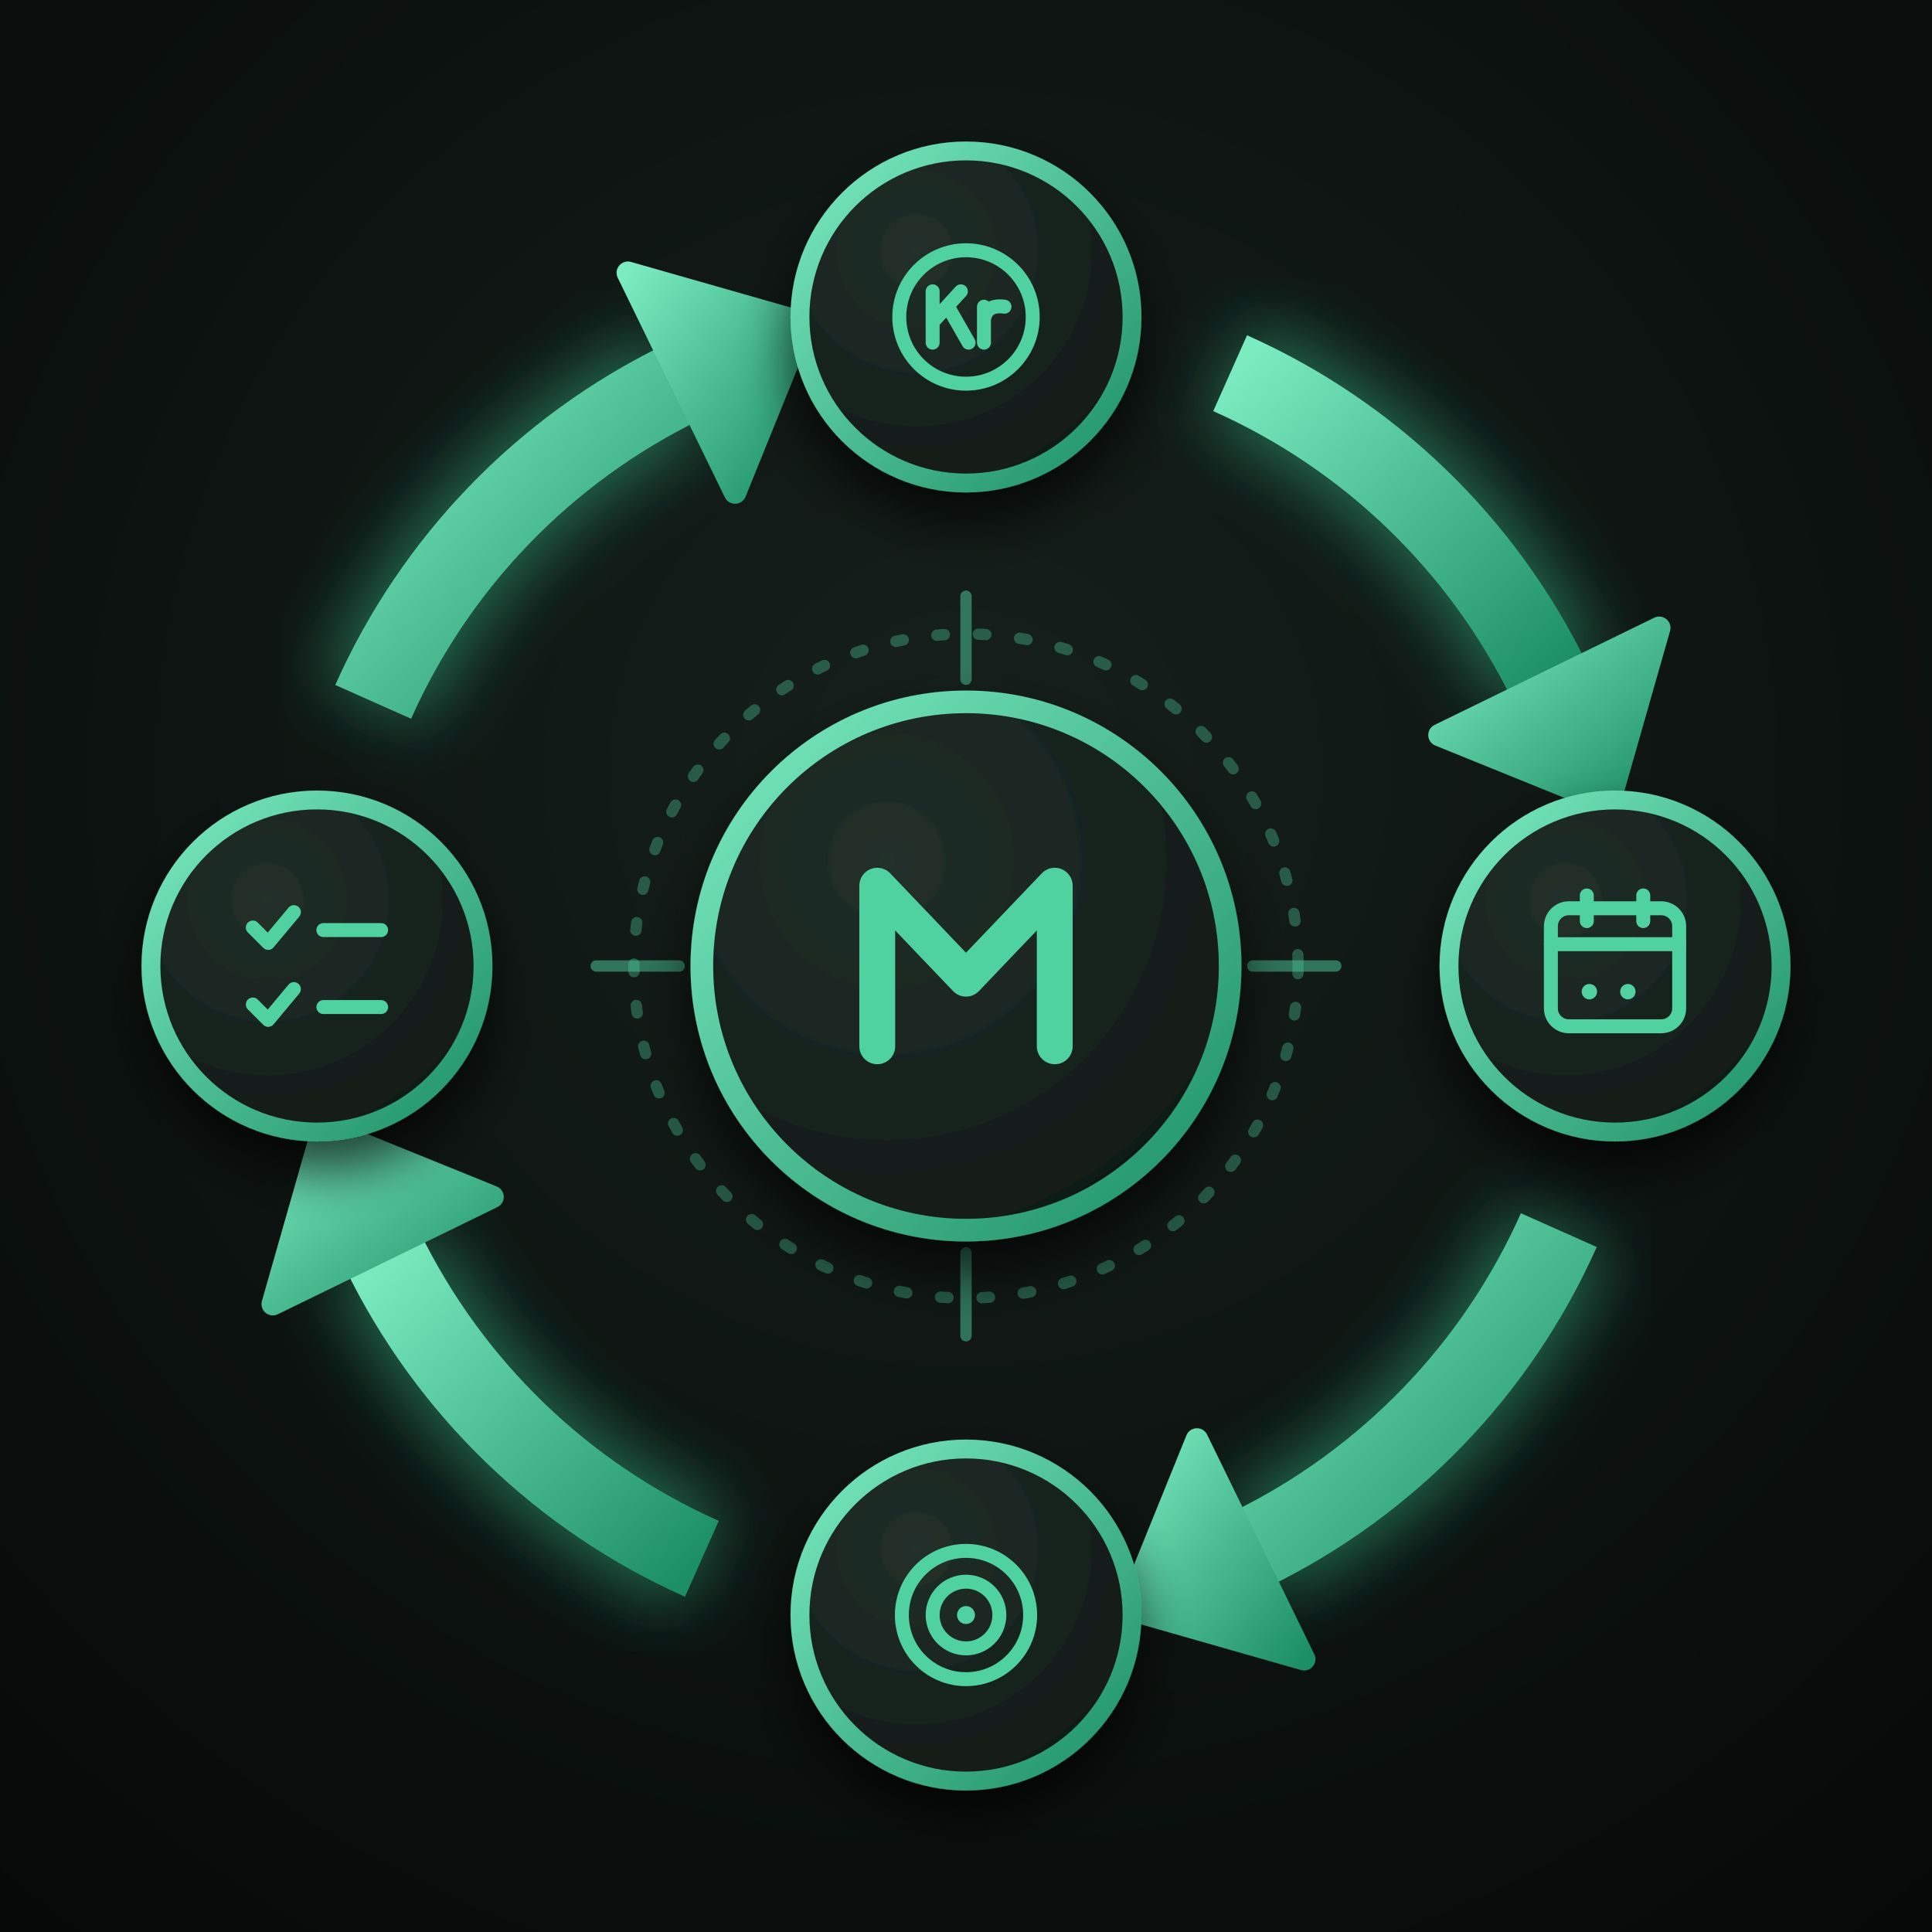
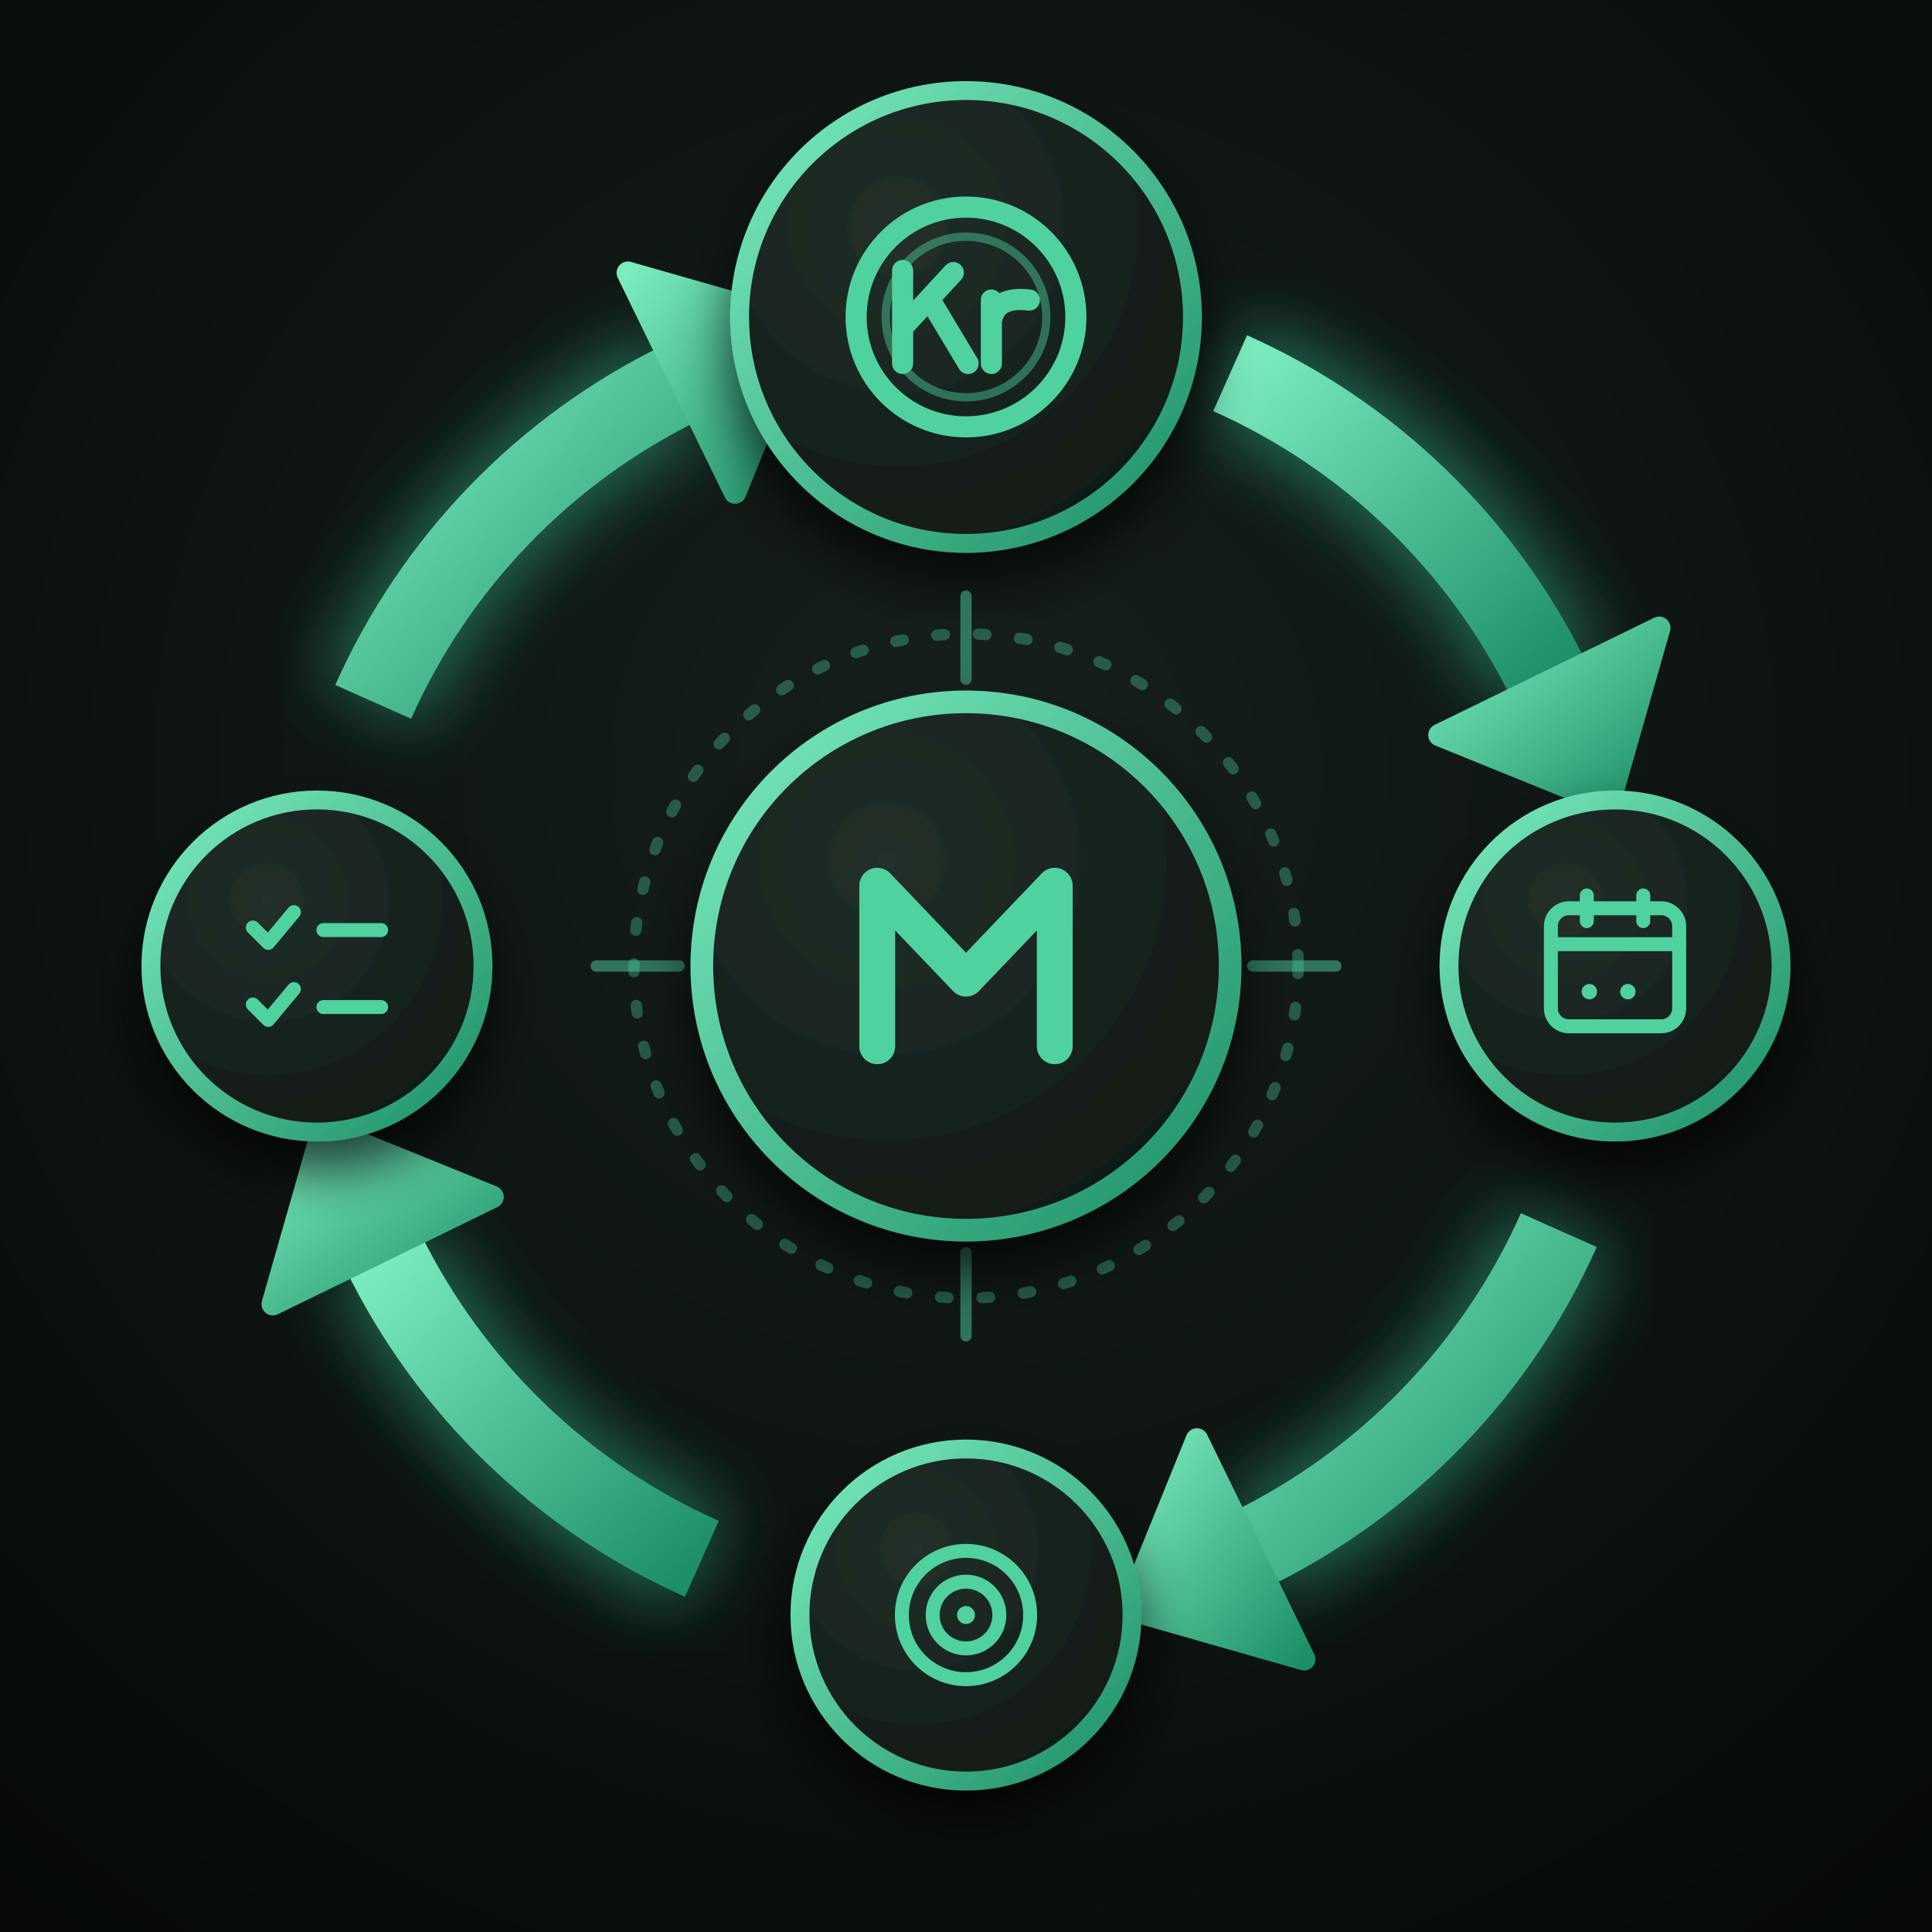
<svg xmlns="http://www.w3.org/2000/svg" viewBox="0 0 512 512">
  <defs>
    <radialGradient id="bg" cx=".5" cy=".4" r=".8">
      <stop offset="0" stop-color="#16201C" />
      <stop offset="1" stop-color="#050807" />
    </radialGradient>
    <linearGradient id="rg" x1="0" y1="0" x2="1" y2="1">
      <stop offset="0" stop-color="#7BEBC0" />
      <stop offset="1" stop-color="#1D8F66" />
    </linearGradient>
    <radialGradient id="nd" cx=".35" cy=".3" r=".9">
      <stop offset="0" stop-color="#22302A" />
      <stop offset="1" stop-color="#0D1411" />
    </radialGradient>
    <filter id="glow" x="-30%" y="-30%" width="160%" height="160%">
      <feGaussianBlur stdDeviation="9" />
    </filter>
    <filter id="sh" x="-40%" y="-40%" width="180%" height="190%">
      <feDropShadow dx="0" dy="8" stdDeviation="7" flood-color="#000" flood-opacity=".7" />
    </filter>
  </defs>
  <rect width="512" height="512" fill="url(#bg)" />
  <path d="M326.0 98.9A172 172 0 0 1 410.6 180.6" fill="none" stroke="#2FBF8F" stroke-opacity=".5" stroke-width="30" stroke-linecap="butt" filter="url(#glow)" />
  <path d="M326.0 98.9A172 172 0 0 1 410.6 180.6" fill="none" stroke="url(#rg)" stroke-width="22" stroke-linecap="butt" />
  <path d="M439.7 166.4L426.4 213.0L381.5 194.8Z" fill="url(#rg)" stroke="url(#rg)" stroke-width="6" stroke-linejoin="round" />
  <path d="M413.1 326.0A172 172 0 0 1 331.4 410.6" fill="none" stroke="#2FBF8F" stroke-opacity=".5" stroke-width="30" stroke-linecap="butt" filter="url(#glow)" />
  <path d="M413.1 326.0A172 172 0 0 1 331.4 410.6" fill="none" stroke="url(#rg)" stroke-width="22" stroke-linecap="butt" />
  <path d="M345.6 439.7L299.0 426.4L317.2 381.5Z" fill="url(#rg)" stroke="url(#rg)" stroke-width="6" stroke-linejoin="round" />
  <path d="M186.0 413.1A172 172 0 0 1 101.4 331.4" fill="none" stroke="#2FBF8F" stroke-opacity=".5" stroke-width="30" stroke-linecap="butt" filter="url(#glow)" />
  <path d="M186.0 413.1A172 172 0 0 1 101.4 331.4" fill="none" stroke="url(#rg)" stroke-width="22" stroke-linecap="butt" />
  <path d="M72.3 345.6L85.6 299.0L130.5 317.2Z" fill="url(#rg)" stroke="url(#rg)" stroke-width="6" stroke-linejoin="round" />
  <path d="M98.9 186.0A172 172 0 0 1 180.6 101.4" fill="none" stroke="#2FBF8F" stroke-opacity=".5" stroke-width="30" stroke-linecap="butt" filter="url(#glow)" />
  <path d="M98.9 186.0A172 172 0 0 1 180.6 101.4" fill="none" stroke="url(#rg)" stroke-width="22" stroke-linecap="butt" />
  <path d="M166.4 72.3L213.0 85.6L194.8 130.5Z" fill="url(#rg)" stroke="url(#rg)" stroke-width="6" stroke-linejoin="round" />
-   <circle cx="256.0" cy="84.0" r="44" fill="url(#nd)" stroke="url(#rg)" stroke-width="5" filter="url(#sh)" />
-   <g fill="none" stroke="#4FD1A0" stroke-width="3.7" stroke-linecap="round" stroke-linejoin="round">
-     <circle cx="256.0" cy="84.0" r="17.68" />
-     <path d="M247.16 77.2v13.6M247.16 85.36l7.48 -8.16M251.24 81.28l5.44 9.52M260.76 81.28v9.52M260.76 84.68q0.68 -4.08 5.44 -3.4" />
+   <circle cx="256.0" cy="84.0" r="60" fill="url(#nd)" stroke="url(#rg)" stroke-width="5" filter="url(#sh)" />
+   <g fill="none" stroke="#4FD1A0" stroke-width="5.6" stroke-linecap="round" stroke-linejoin="round">
+     <circle cx="256.0" cy="84.0" r="29.12" />
+     <circle cx="256.0" cy="84.0" r="21.28" stroke-opacity=".45" stroke-width="2.2" />
+     <path d="M239.2 71.68v24.64M239.2 86.8l13.44 -14.56M246.48 79.52l10.08 16.8M262.72 79.52v16.8M262.72 85.12q1.12 -6.72 10.08 -5.6" />
  </g>
  <circle cx="428.0" cy="256.0" r="44" fill="url(#nd)" stroke="url(#rg)" stroke-width="5" filter="url(#sh)" />
  <g fill="none" stroke="#4FD1A0" stroke-width="3.7" stroke-linecap="round" stroke-linejoin="round">
    <rect x="411.0" y="240.7" width="34" height="31.28" rx="4.76" />
    <path d="M411.0 250.22h34M420.52 237.3v6.8M435.48 237.3v6.8" />
  </g>
  <circle cx="421.2" cy="262.8" r="2.04" fill="#4FD1A0" />
  <circle cx="431.4" cy="262.8" r="2.04" fill="#4FD1A0" />
  <circle cx="256.0" cy="428.0" r="44" fill="url(#nd)" stroke="url(#rg)" stroke-width="5" filter="url(#sh)" />
  <g fill="none" stroke="#4FD1A0" stroke-width="3.7" stroke-linecap="round" stroke-linejoin="round">
    <circle cx="256.0" cy="428.0" r="17.0" />
    <circle cx="256.0" cy="428.0" r="8.84" />
  </g>
  <circle cx="256.0" cy="428.0" r="2.38" fill="#4FD1A0" />
  <circle cx="84.0" cy="256.0" r="44" fill="url(#nd)" stroke="url(#rg)" stroke-width="5" filter="url(#sh)" />
  <g fill="none" stroke="#4FD1A0" stroke-width="3.7" stroke-linecap="round" stroke-linejoin="round">
    <path d="M67.0 245.8l4.08 4.08l6.8 -8.16M67.0 266.2l4.08 4.08l6.8 -8.16M85.7 246.48h15.3M85.7 266.88h15.3" />
  </g>
  <circle cx="256" cy="256" r="88" fill="none" stroke="#4FD1A0" stroke-opacity=".35" stroke-width="3" stroke-dasharray="2 9" stroke-linecap="round" />
  <line x1="332.0" y1="256.0" x2="354.0" y2="256.0" stroke="#4FD1A0" stroke-opacity=".5" stroke-width="3" stroke-linecap="round" />
  <line x1="256.0" y1="332.0" x2="256.0" y2="354.0" stroke="#4FD1A0" stroke-opacity=".5" stroke-width="3" stroke-linecap="round" />
  <line x1="180.0" y1="256.0" x2="158.0" y2="256.0" stroke="#4FD1A0" stroke-opacity=".5" stroke-width="3" stroke-linecap="round" />
  <line x1="256.0" y1="180.0" x2="256.0" y2="158.0" stroke="#4FD1A0" stroke-opacity=".5" stroke-width="3" stroke-linecap="round" />
  <circle cx="256" cy="256" r="70" fill="url(#nd)" stroke="url(#rg)" stroke-width="6" filter="url(#sh)" />
  <path d="M232.48 277.28V234.72L256 259.36L279.52 234.72V277.28" fill="none" stroke="#4FD1A0" stroke-width="9.5" stroke-linecap="round" stroke-linejoin="round" />
</svg>
